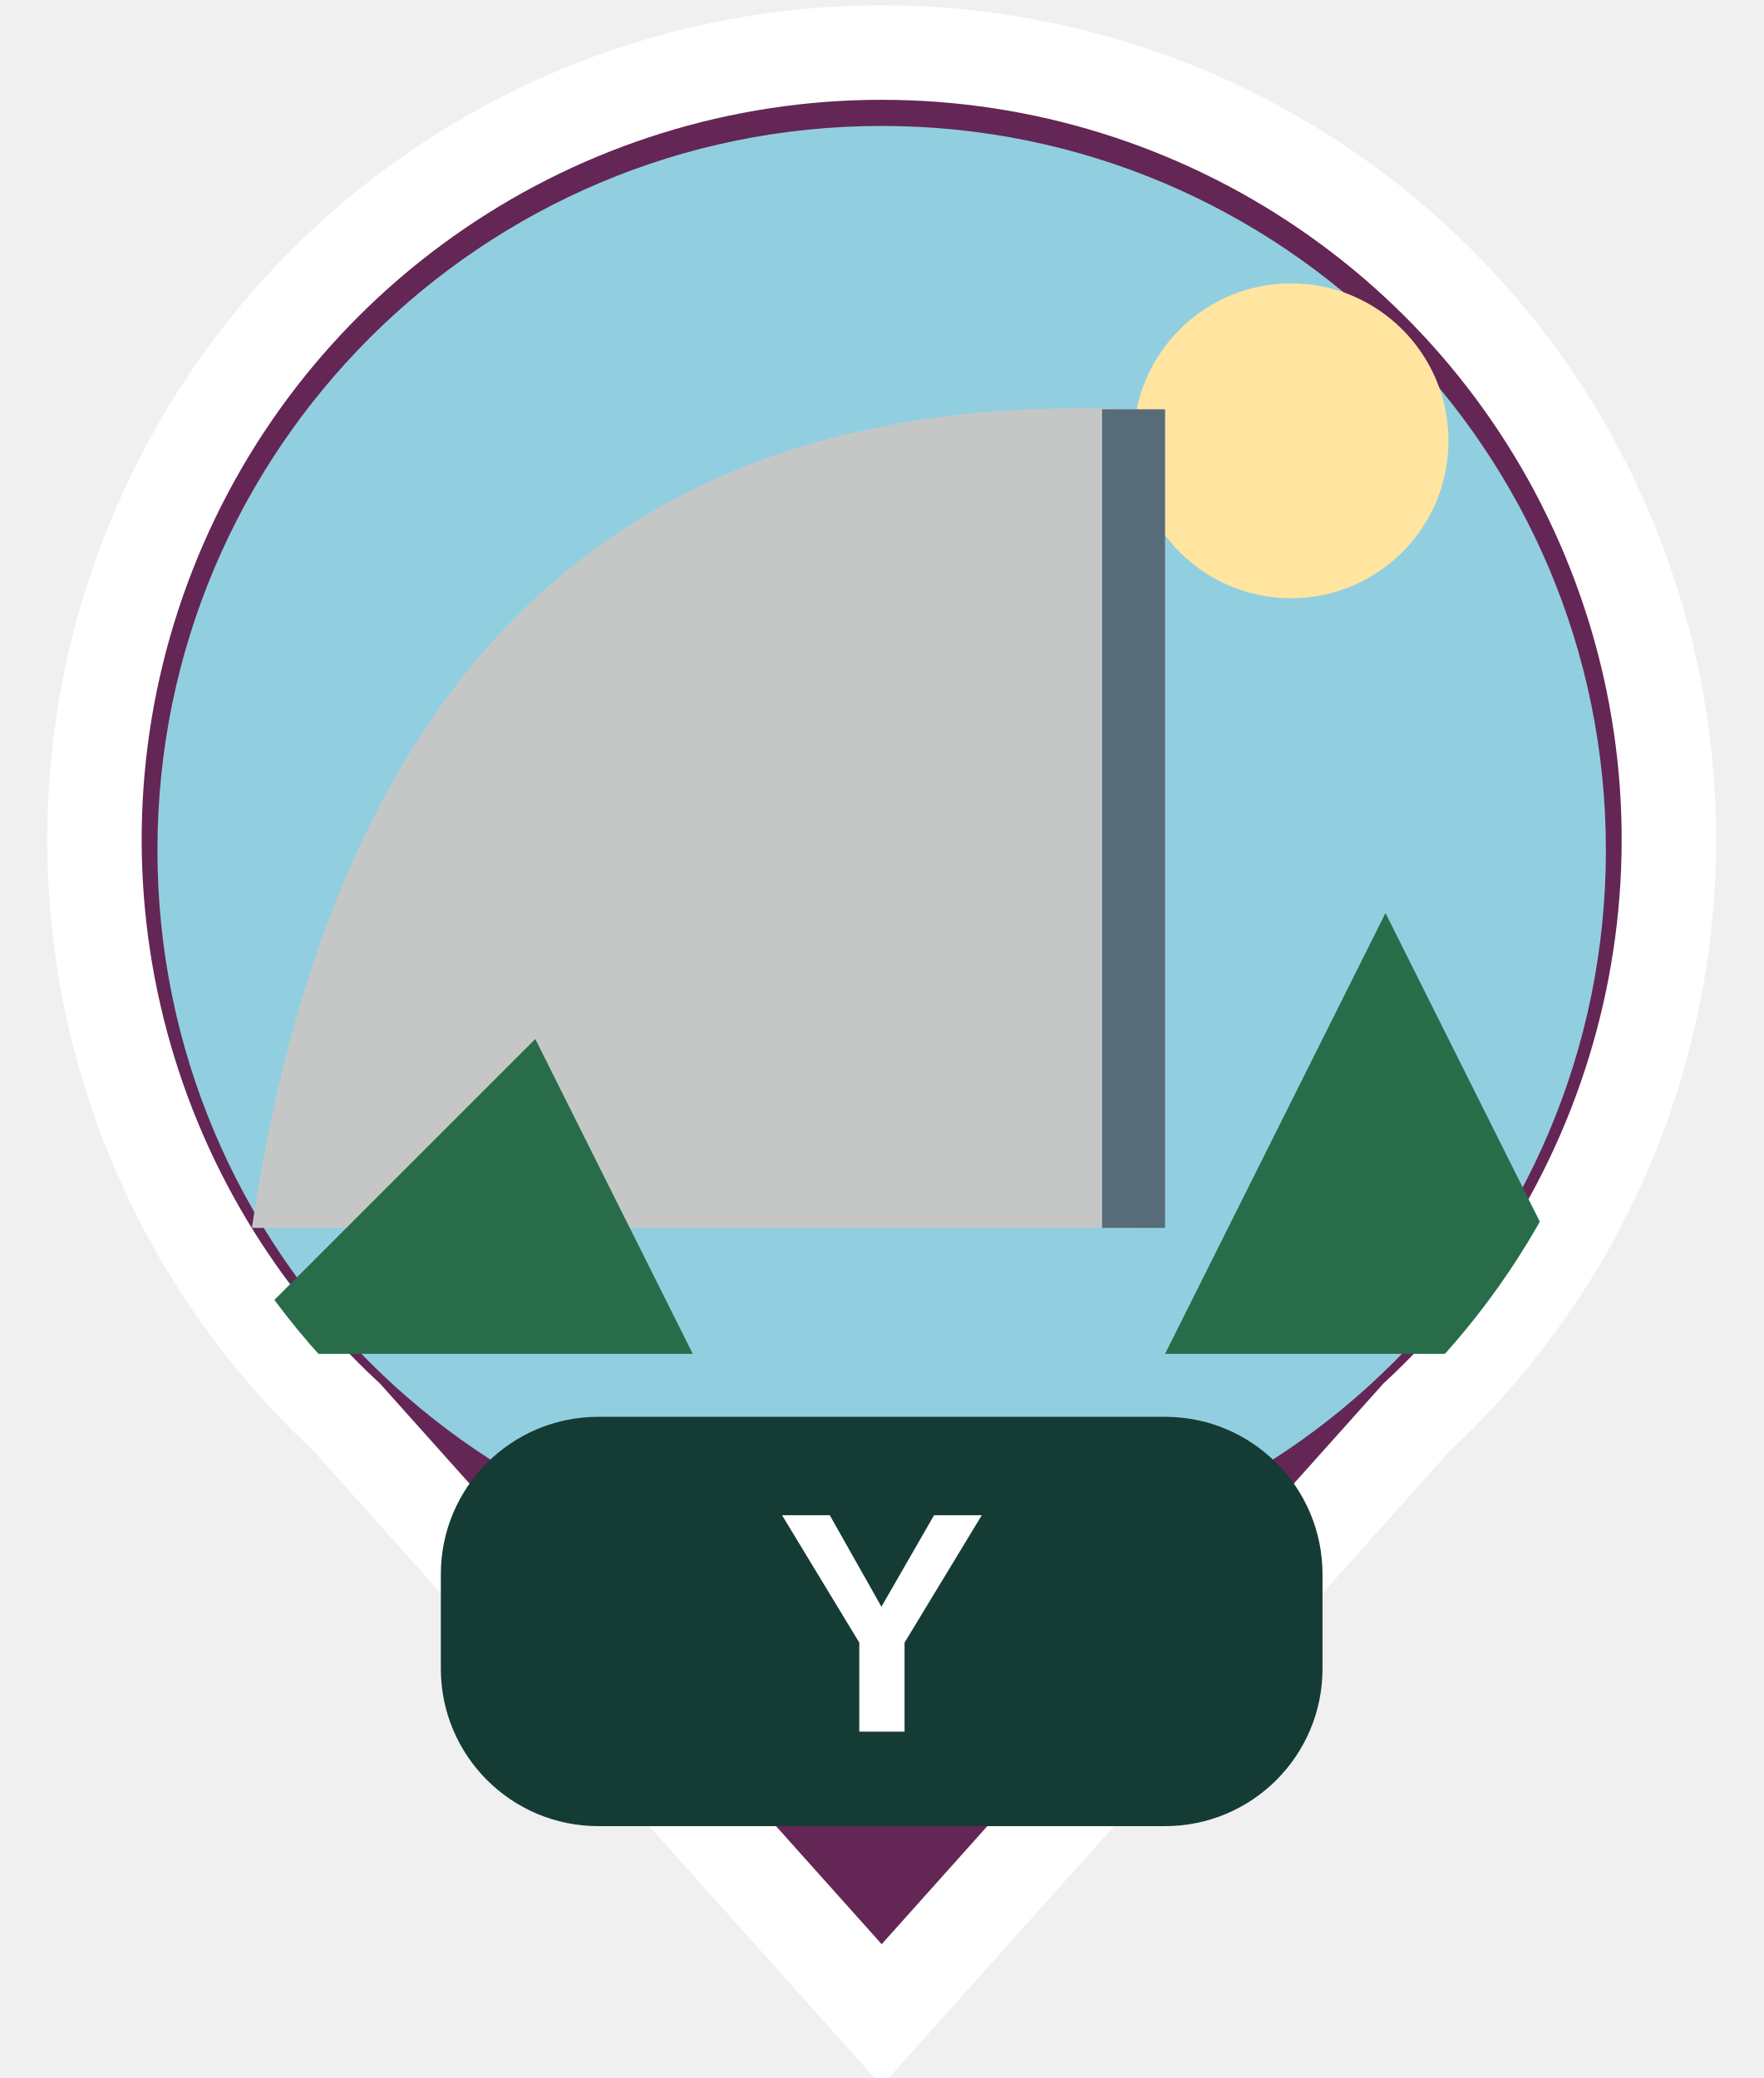
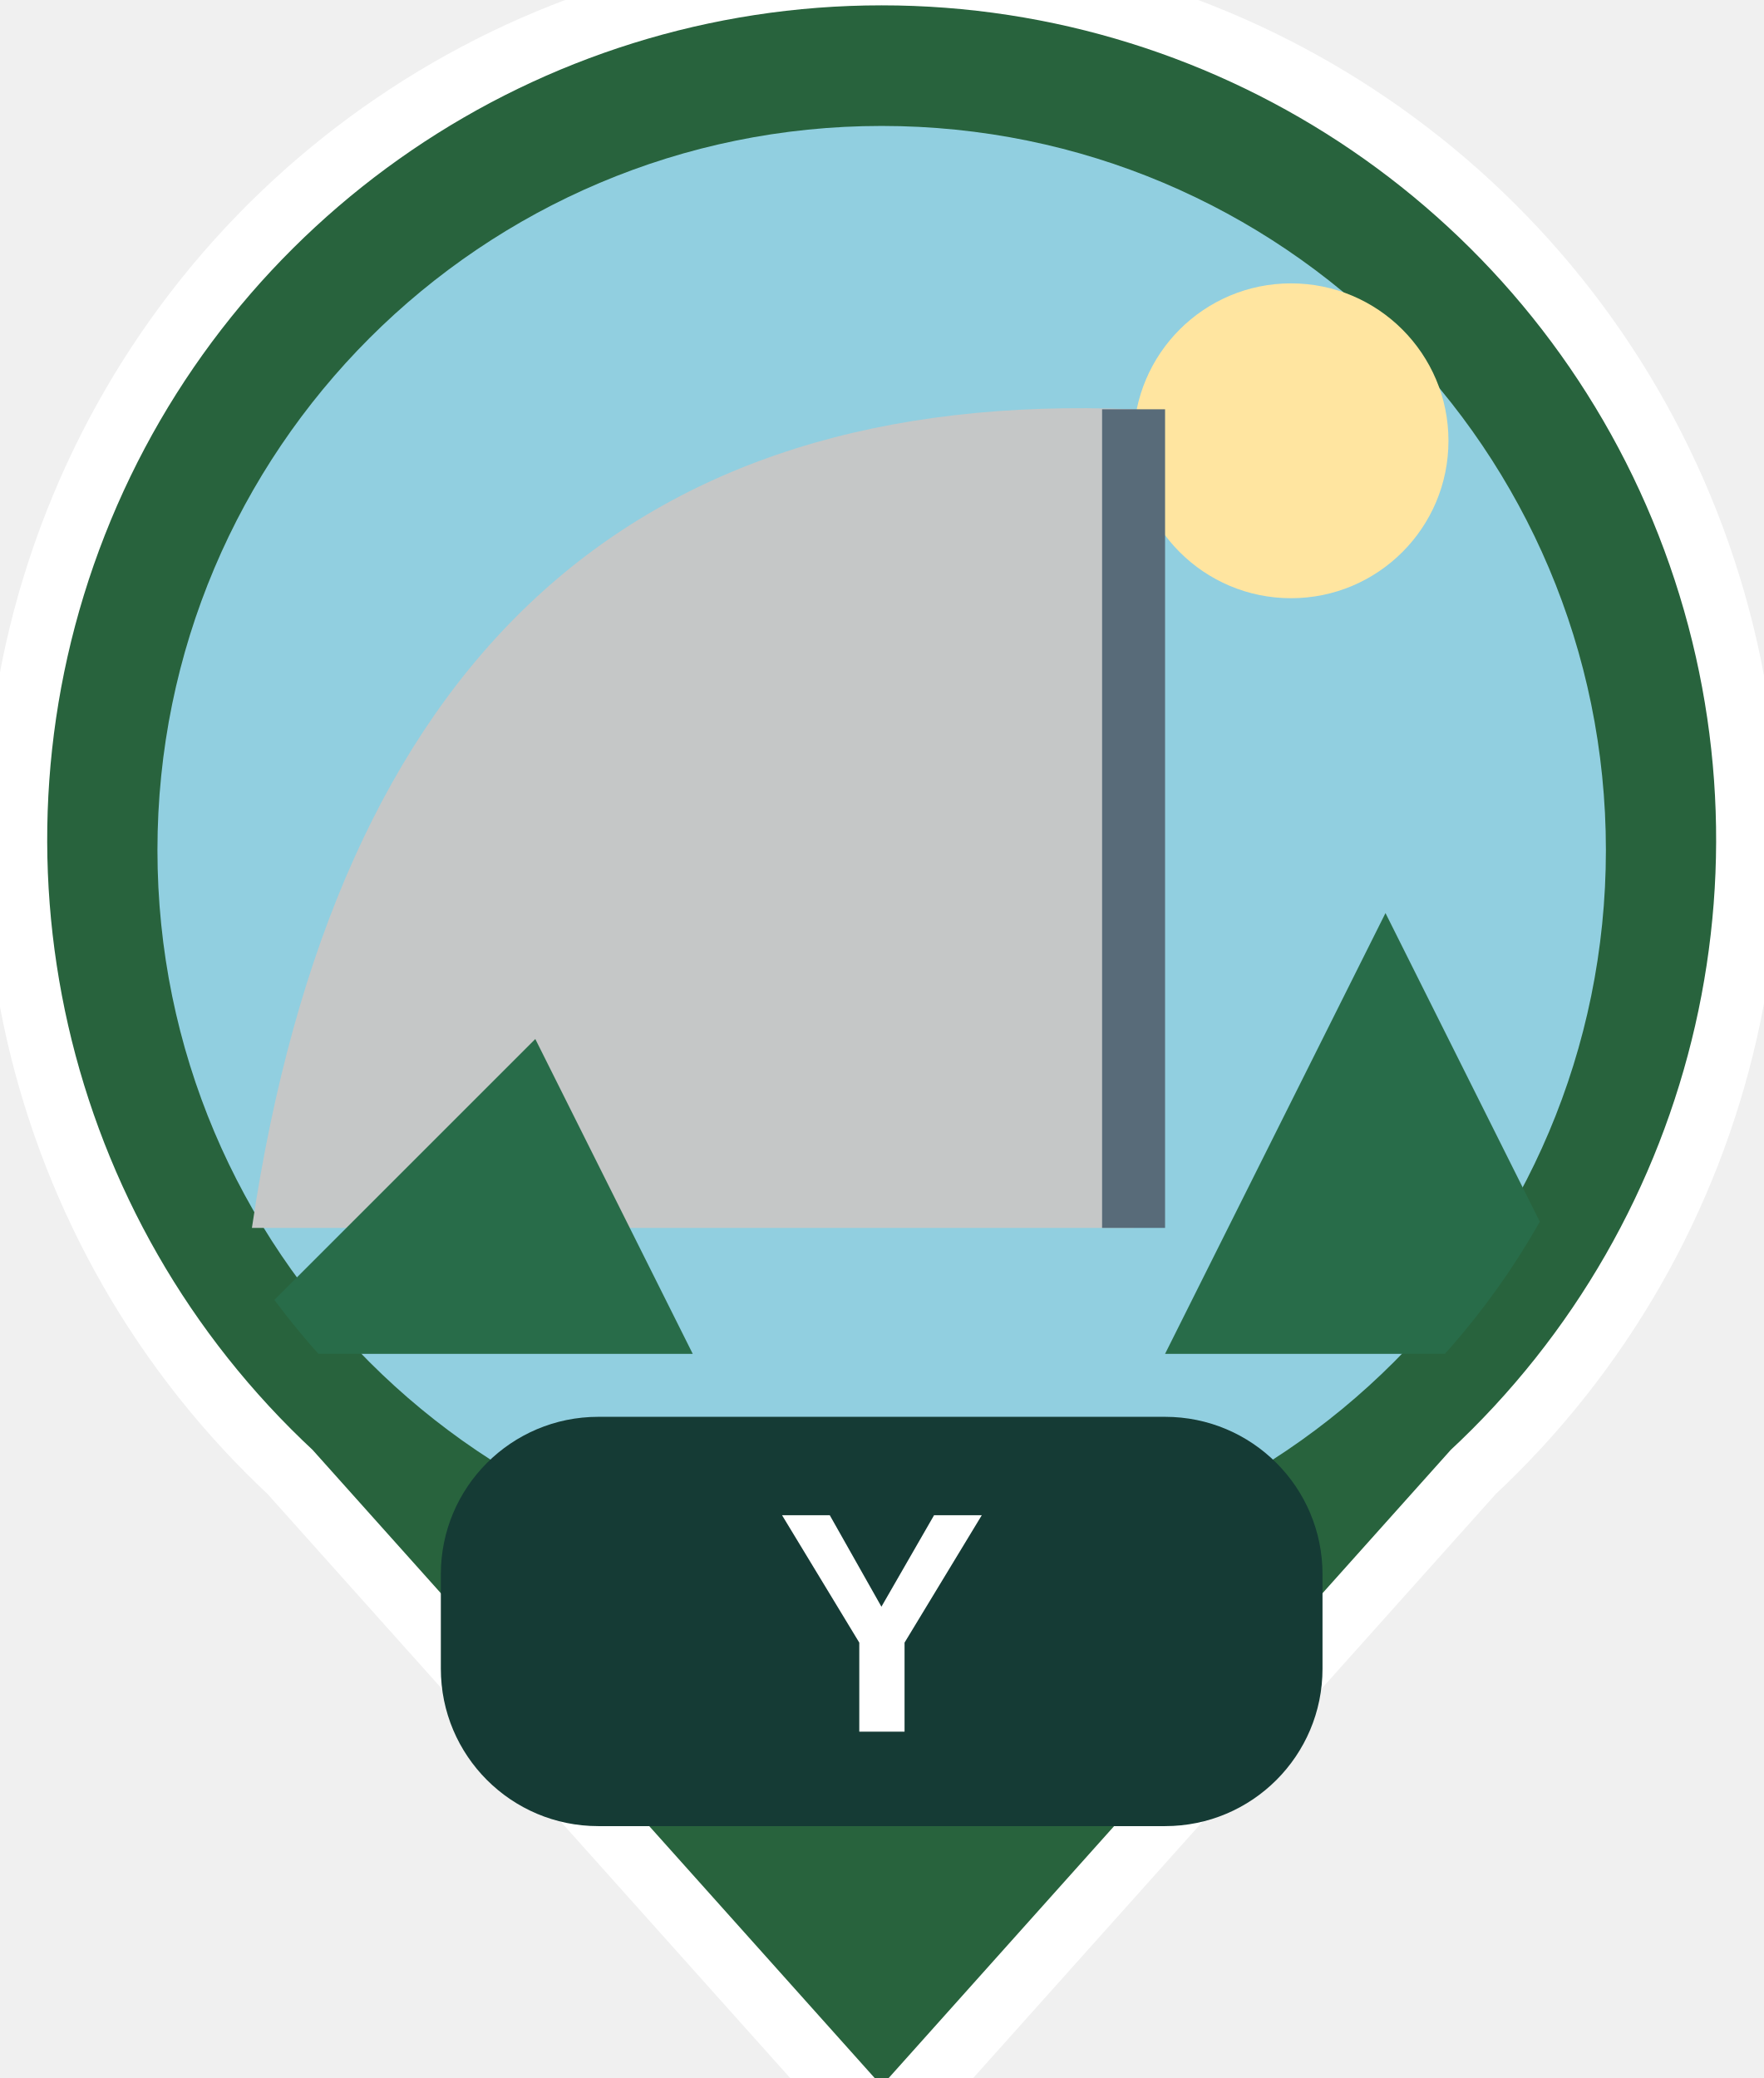
<svg xmlns="http://www.w3.org/2000/svg" viewBox="0 0 56 66">
  <defs>
    <clipPath id="scene">
      <circle cx="28" cy="27" r="24" />
    </clipPath>
  </defs>
-   <path d="M28 64 11 45A25 25 0 1 1 45 45Z" fill="hsl(314,45%,27%)" stroke="white" stroke-width="3" />
+   <path d="M28 64 11 45A25 25 0 1 1 45 45Z" fill="hsl(314,45%,27%)" stroke="white" stroke-width="7" />
+   <path d="M28 64 11 45A25 25 0 1 1 45 45Z" fill="#28633d" stroke="#28633d" stroke-width="3" />
  <g clip-path="url(#scene)">
    <circle cx="28" cy="27" r="23" fill="#91cfe0" />
    <circle cx="41" cy="14" r="5" fill="#ffe5a0" />
    <path d="M8 39Q12 12 36 13L36 39Z" fill="#c5c7c7" />
    <path d="M36 13v26" stroke="#586b79" stroke-width="2" />
    <path d="m7 43 10-10 5 10m15 0 7-14 7 14" fill="#286c49" />
  </g>
  <rect x="14" y="45" width="28" height="13" rx="5" fill="#153b35" />
  <text x="28" y="55" text-anchor="middle" font-family="Arial,sans-serif" font-size="10" font-weight="bold" fill="white">Y</text>
</svg>
